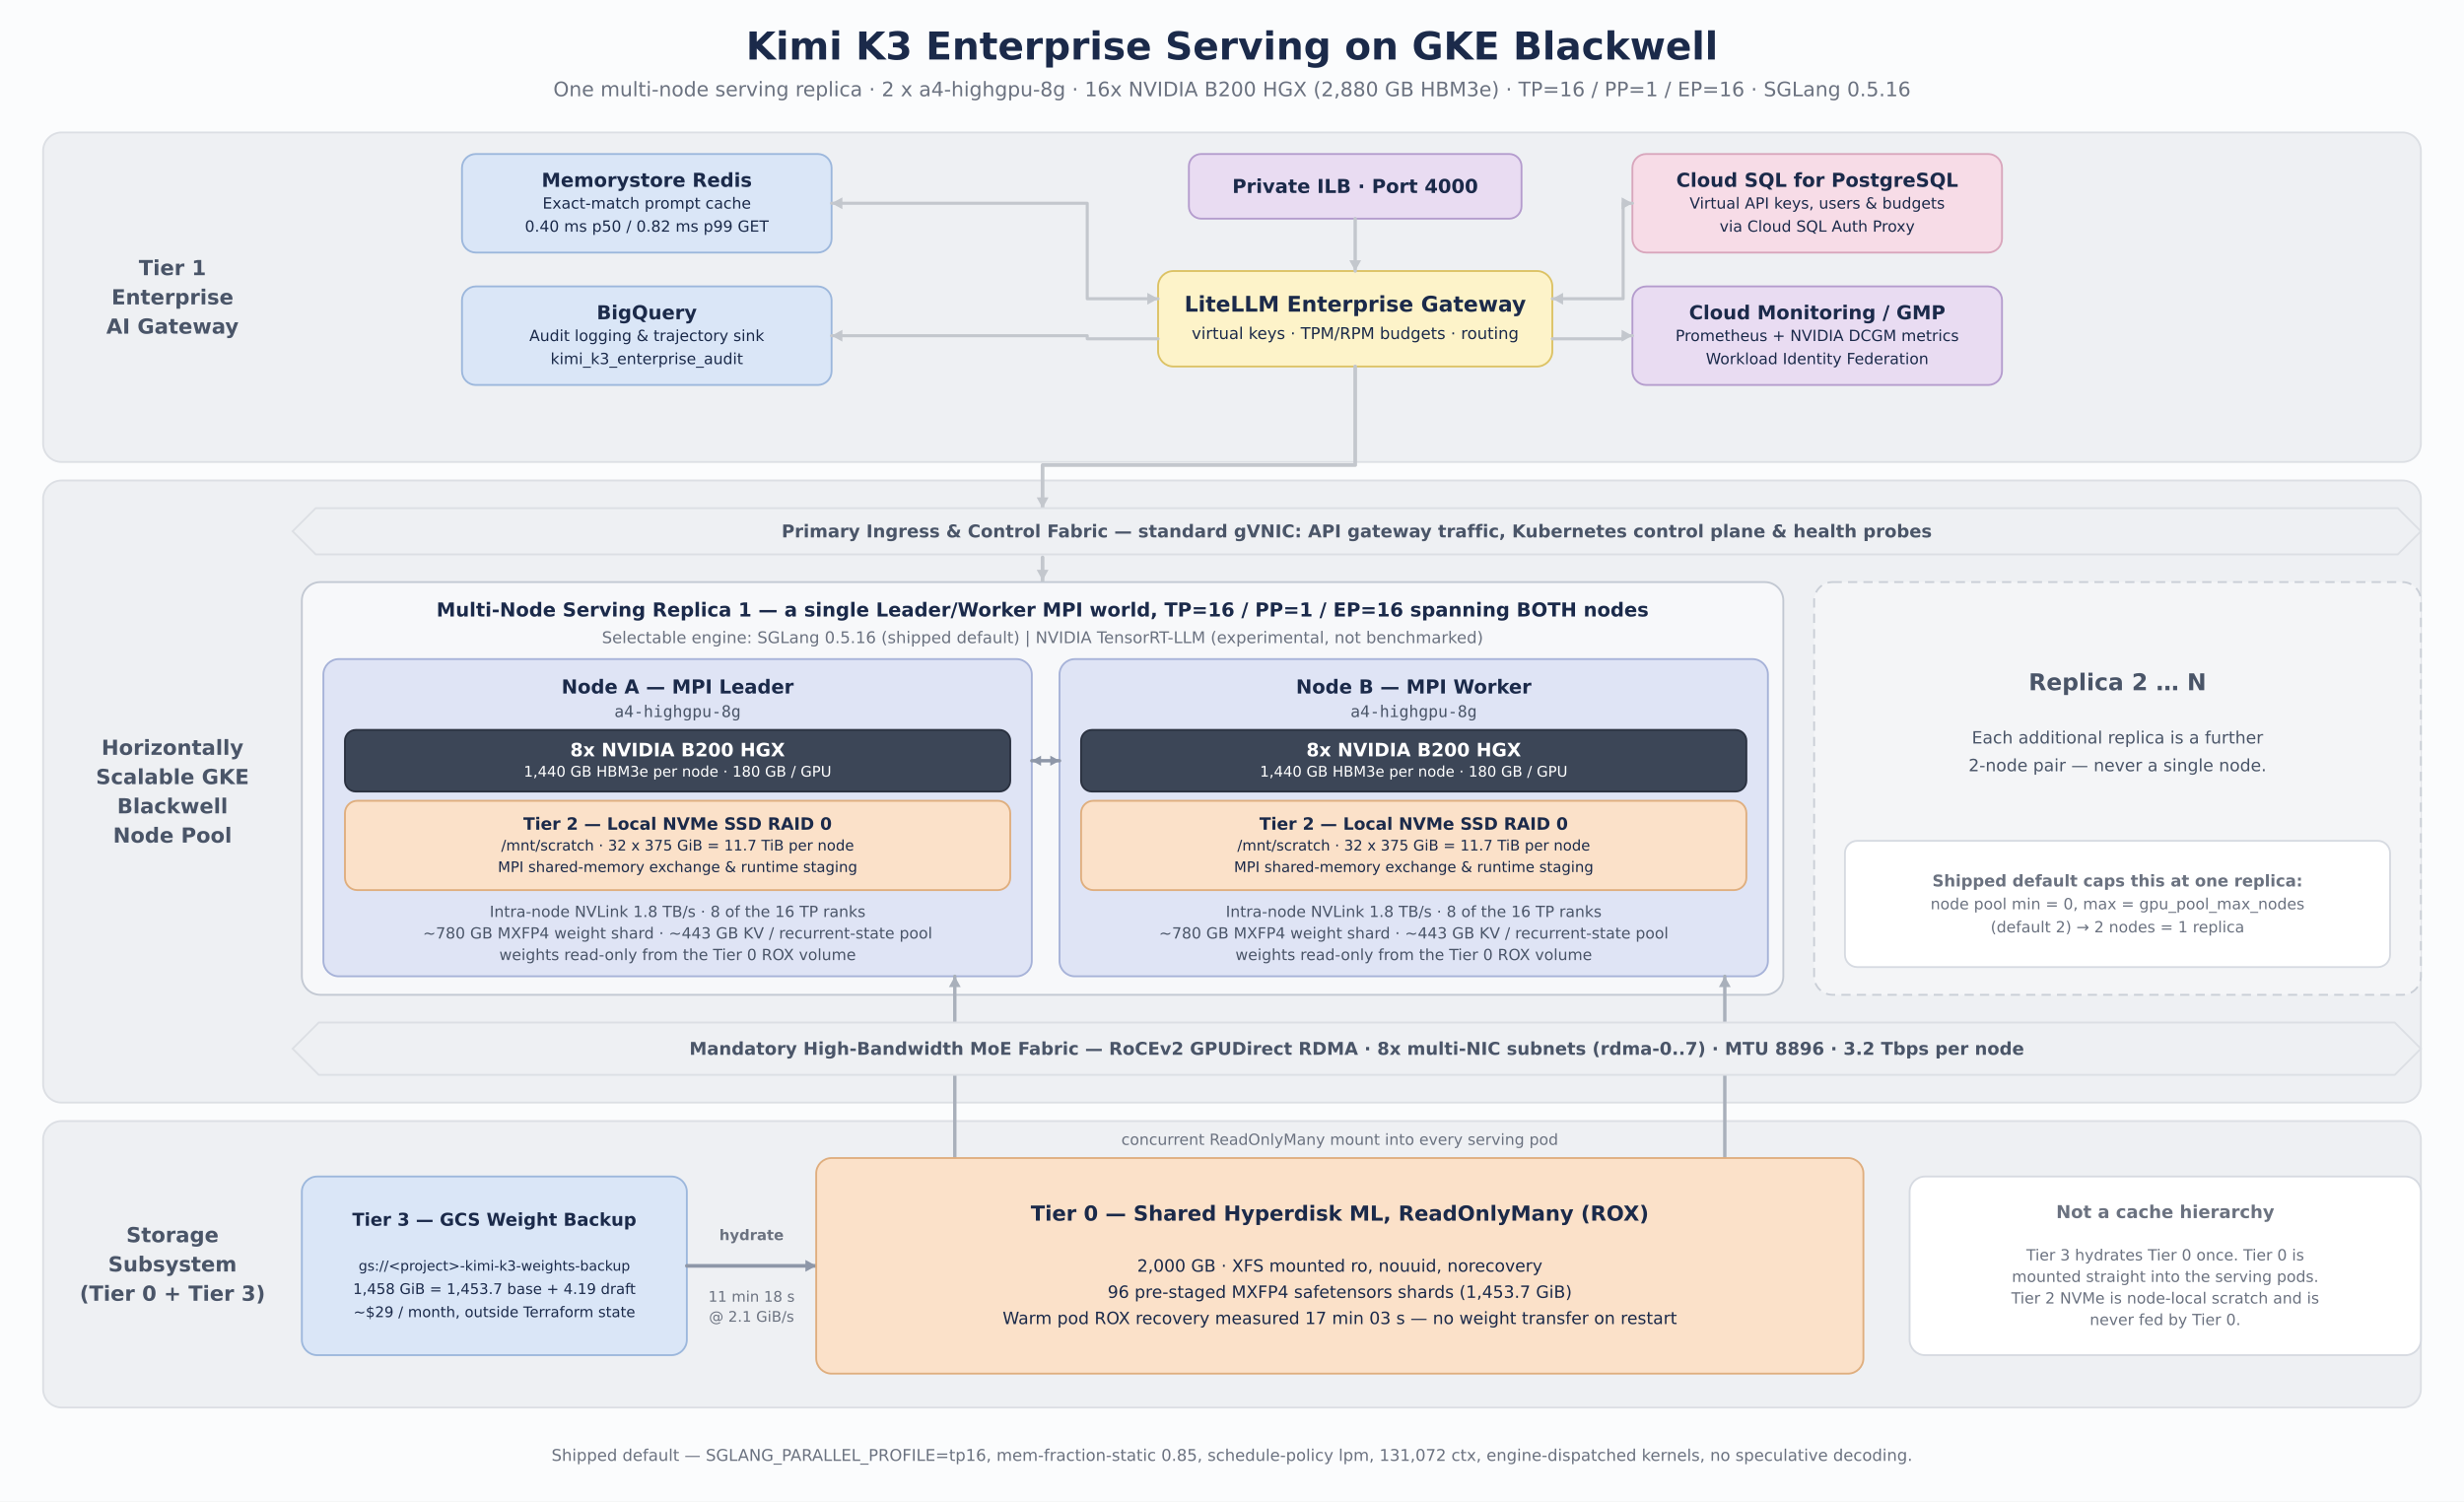
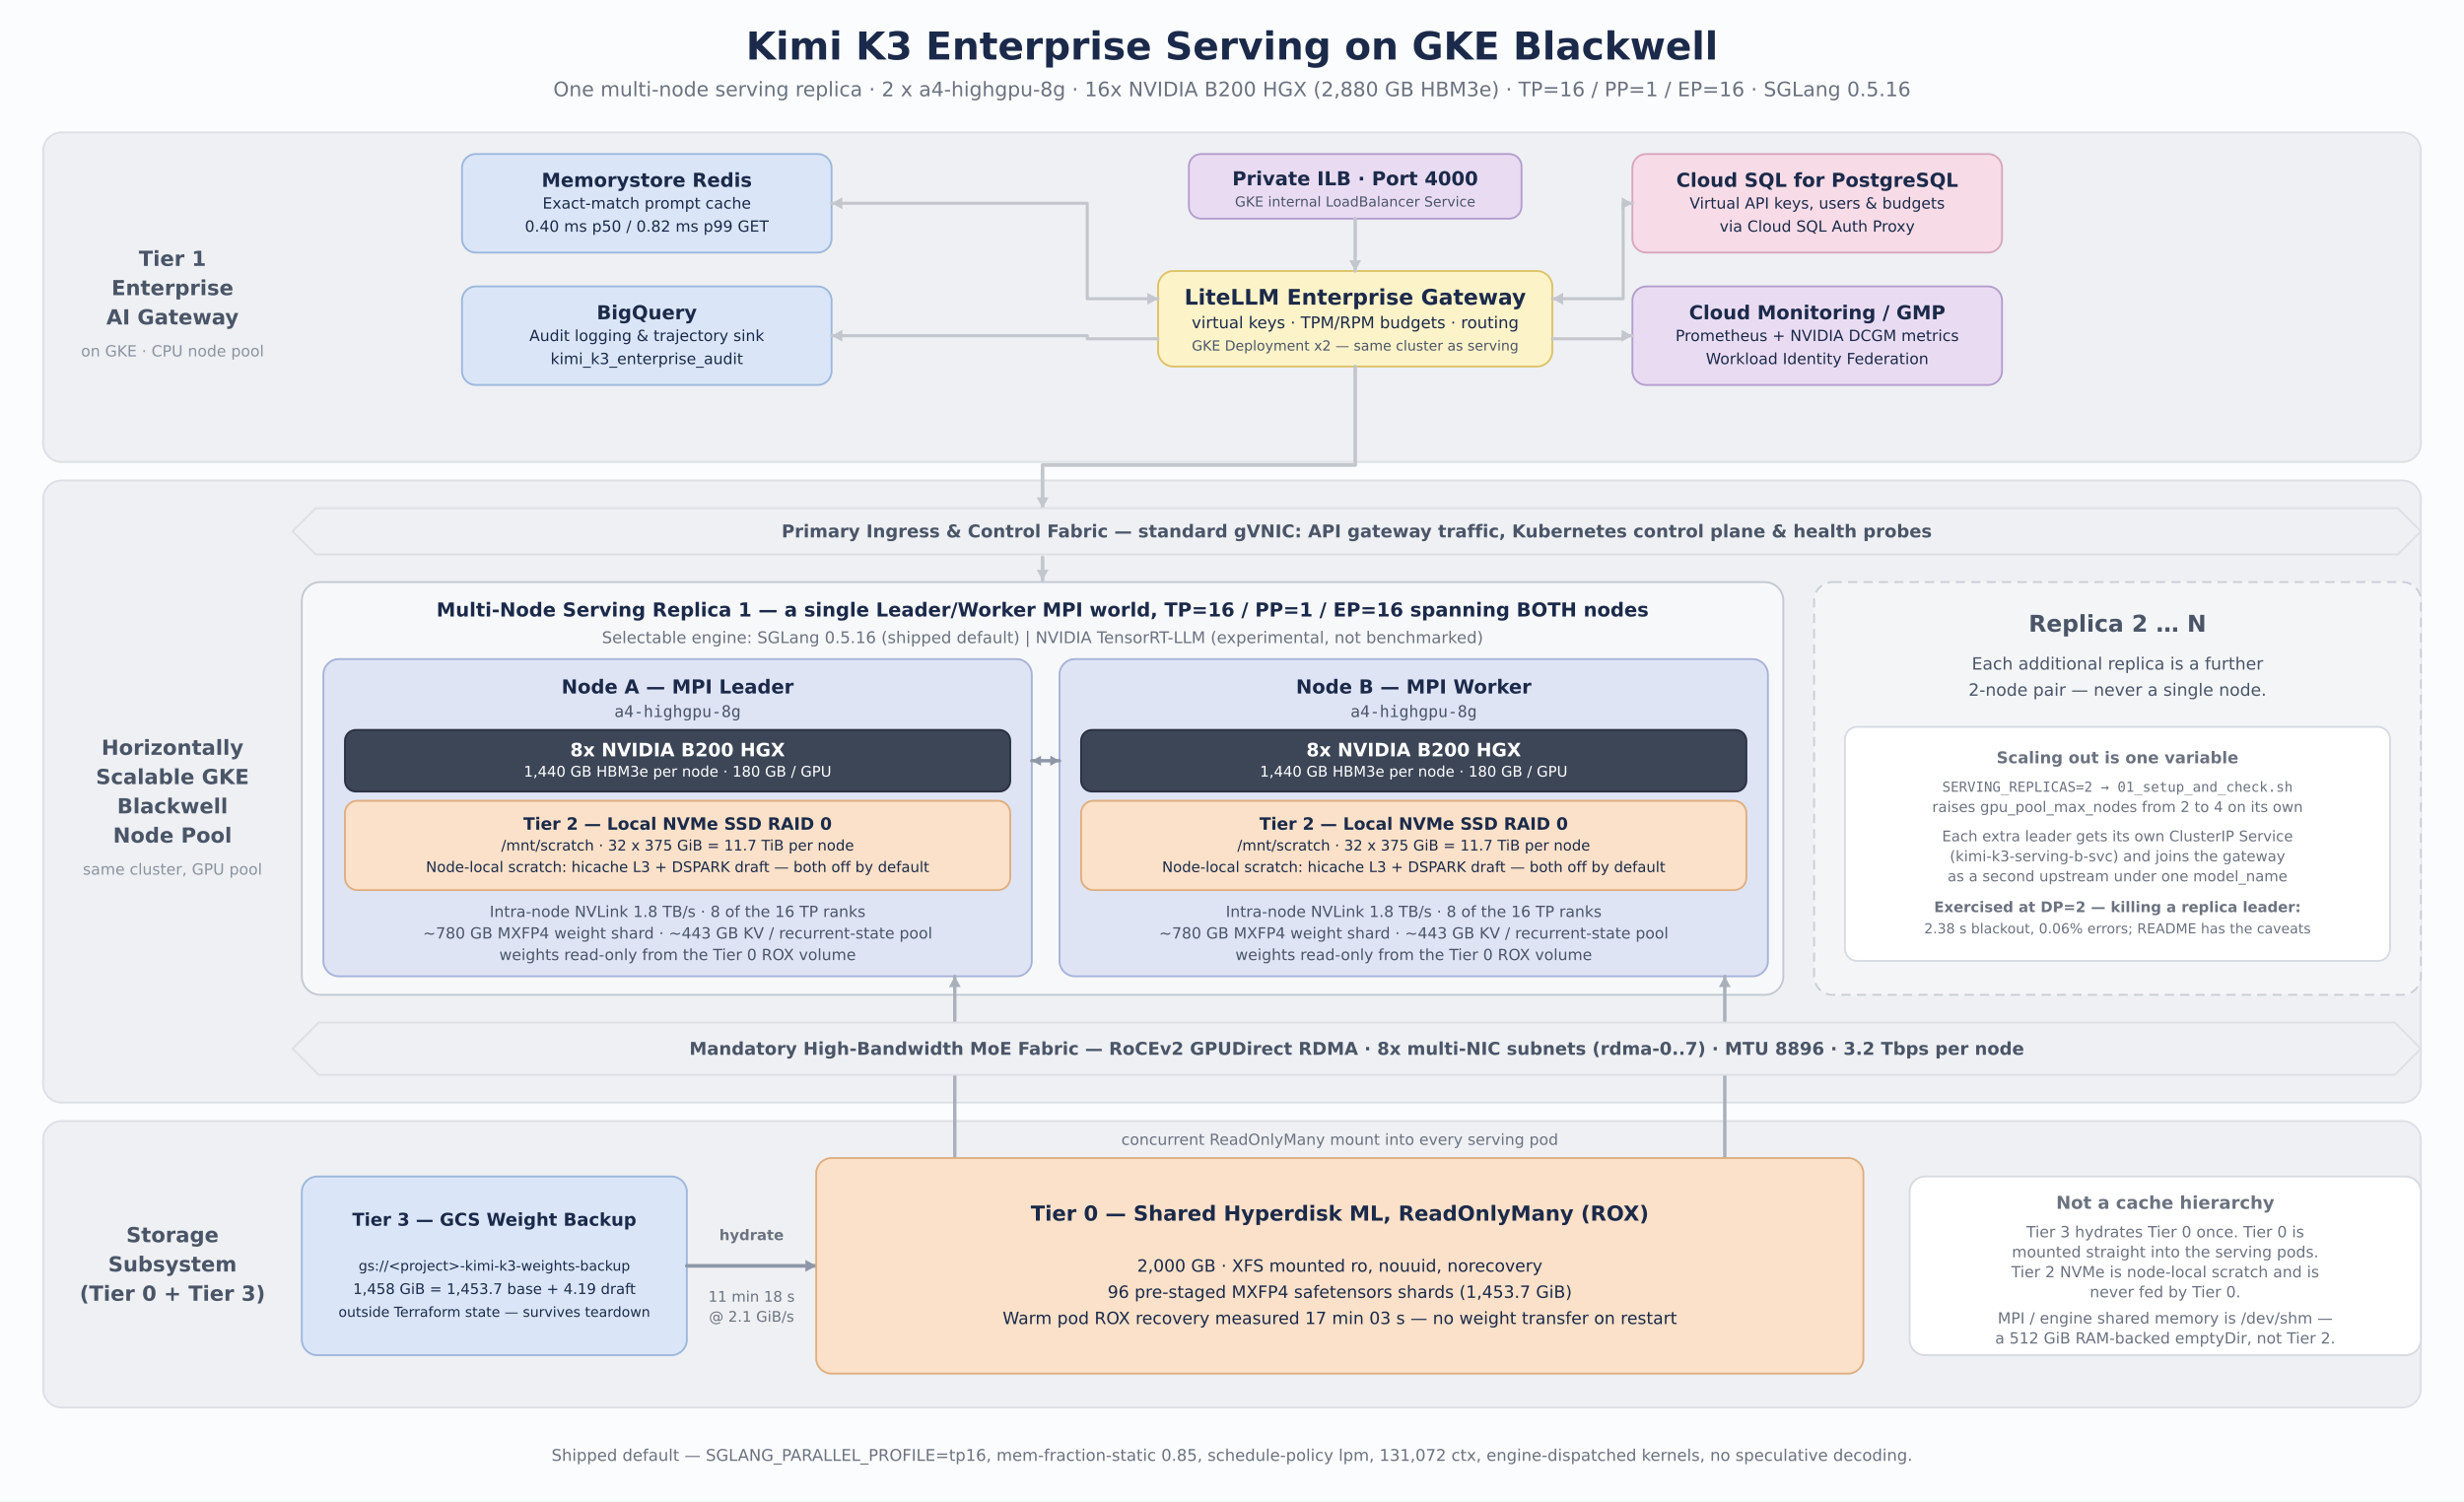
<svg xmlns="http://www.w3.org/2000/svg" width="1600" height="975" viewBox="0 0 1600 975" font-family="DejaVu Sans, Helvetica, Arial, sans-serif">
  <rect width="1600" height="975" fill="#fbfcfd" />
  <text x="800.0" y="30" font-size="25" fill="#1b2a4a" text-anchor="middle" dominant-baseline="central" font-weight="bold">Kimi K3 Enterprise Serving on GKE Blackwell</text>
  <text x="800.0" y="58" font-size="13" fill="#6b7280" text-anchor="middle" dominant-baseline="central">One multi-node serving replica  ·  2 x a4-highgpu-8g  ·  16x NVIDIA B200 HGX (2,880 GB HBM3e)  ·  TP=16 / PP=1 / EP=16  ·  SGLang 0.5.16</text>
  <rect x="28" y="86" width="1544" height="214" rx="12" fill="#eef0f3" stroke="#dcdfe4" stroke-width="1.2" />
-   <text x="112" y="174.0" font-size="13.5" fill="#4a5568" text-anchor="middle" dominant-baseline="central" font-weight="bold">Tier 1</text>
-   <text x="112" y="193.0" font-size="13.5" fill="#4a5568" text-anchor="middle" dominant-baseline="central" font-weight="bold">Enterprise</text>
-   <text x="112" y="212.0" font-size="13.5" fill="#4a5568" text-anchor="middle" dominant-baseline="central" font-weight="bold">AI Gateway</text>
+   <text x="112" y="168.0" font-size="13.5" fill="#4a5568" text-anchor="middle" dominant-baseline="central" font-weight="bold">Tier 1</text>
+   <text x="112" y="187.0" font-size="13.5" fill="#4a5568" text-anchor="middle" dominant-baseline="central" font-weight="bold">Enterprise</text>
+   <text x="112" y="206.0" font-size="13.5" fill="#4a5568" text-anchor="middle" dominant-baseline="central" font-weight="bold">AI Gateway</text>
+   <text x="112" y="228.0" font-size="10" fill="#8a93a0" text-anchor="middle" dominant-baseline="central">on GKE · CPU node pool</text>
  <rect x="28" y="312" width="1544" height="404" rx="12" fill="#eef0f3" stroke="#dcdfe4" stroke-width="1.2" />
  <text x="112" y="485.5" font-size="13.5" fill="#4a5568" text-anchor="middle" dominant-baseline="central" font-weight="bold">Horizontally</text>
  <text x="112" y="504.5" font-size="13.5" fill="#4a5568" text-anchor="middle" dominant-baseline="central" font-weight="bold">Scalable GKE</text>
  <text x="112" y="523.5" font-size="13.5" fill="#4a5568" text-anchor="middle" dominant-baseline="central" font-weight="bold">Blackwell</text>
  <text x="112" y="542.5" font-size="13.5" fill="#4a5568" text-anchor="middle" dominant-baseline="central" font-weight="bold">Node Pool</text>
+   <text x="112" y="564.5" font-size="10" fill="#8a93a0" text-anchor="middle" dominant-baseline="central">same cluster, GPU pool</text>
  <rect x="28" y="728" width="1544" height="186" rx="12" fill="#eef0f3" stroke="#dcdfe4" stroke-width="1.2" />
  <text x="112" y="802.0" font-size="13.5" fill="#4a5568" text-anchor="middle" dominant-baseline="central" font-weight="bold">Storage</text>
  <text x="112" y="821.0" font-size="13.5" fill="#4a5568" text-anchor="middle" dominant-baseline="central" font-weight="bold">Subsystem</text>
  <text x="112" y="840.0" font-size="13.5" fill="#4a5568" text-anchor="middle" dominant-baseline="central" font-weight="bold">(Tier 0 + Tier 3)</text>
  <rect x="772" y="100" width="216" height="42" rx="8" fill="#e9dcf2" stroke="#b49ccd" stroke-width="1.2" />
-   <text x="880" y="121.0" font-size="12.5" fill="#1b2a4a" text-anchor="middle" dominant-baseline="central" font-weight="bold">Private ILB  ·  Port 4000</text>
+   <text x="880" y="116.0" font-size="12.5" fill="#1b2a4a" text-anchor="middle" dominant-baseline="central" font-weight="bold">Private ILB  ·  Port 4000</text>
+   <text x="880" y="131.0" font-size="9" fill="#4a5568" text-anchor="middle" dominant-baseline="central">GKE internal LoadBalancer Service</text>
  <rect x="752" y="176" width="256" height="62" rx="10" fill="#fdf3c9" stroke="#dcc264" stroke-width="1.2" />
-   <text x="880" y="197.5" font-size="14" fill="#1b2a4a" text-anchor="middle" dominant-baseline="central" font-weight="bold">LiteLLM Enterprise Gateway</text>
-   <text x="880" y="216.5" font-size="10.5" fill="#1b2a4a" text-anchor="middle" dominant-baseline="central">virtual keys · TPM/RPM budgets · routing</text>
+   <text x="880" y="193.0" font-size="14" fill="#1b2a4a" text-anchor="middle" dominant-baseline="central" font-weight="bold">LiteLLM Enterprise Gateway</text>
+   <text x="880" y="209.5" font-size="10.5" fill="#1b2a4a" text-anchor="middle" dominant-baseline="central">virtual keys · TPM/RPM budgets · routing</text>
+   <text x="880" y="224.5" font-size="9" fill="#4a5568" text-anchor="middle" dominant-baseline="central">GKE Deployment x2 — same cluster as serving</text>
  <polyline points="880,142 880,176" fill="none" stroke="#c3c7cd" stroke-width="2.2" stroke-linejoin="round" stroke-linecap="round" />
  <polygon points="880,176 876.15,169.0 883.85,169.0" fill="#c3c7cd" />
  <rect x="300" y="100" width="240" height="64" rx="9" fill="#dae6f7" stroke="#9cb7dc" stroke-width="1.2" />
  <text x="420" y="117.0" font-size="12.5" fill="#1b2a4a" text-anchor="middle" dominant-baseline="central" font-weight="bold">Memorystore Redis</text>
  <text x="420" y="132.0" font-size="10" fill="#1b2a4a" text-anchor="middle" dominant-baseline="central">Exact-match prompt cache</text>
  <text x="420" y="147.0" font-size="10" fill="#1b2a4a" text-anchor="middle" dominant-baseline="central">0.40 ms p50 / 0.82 ms p99 GET</text>
  <polyline points="752,194 706,194 706,132 540,132" fill="none" stroke="#c3c7cd" stroke-width="2.0" stroke-linejoin="round" stroke-linecap="round" />
  <polygon points="540,132 547.0,128.15 547.0,135.85" fill="#c3c7cd" />
  <polygon points="752,194 745.0,197.85 745.0,190.15" fill="#c3c7cd" />
  <rect x="300" y="186" width="240" height="64" rx="9" fill="#dae6f7" stroke="#9cb7dc" stroke-width="1.2" />
  <text x="420" y="203.0" font-size="12.5" fill="#1b2a4a" text-anchor="middle" dominant-baseline="central" font-weight="bold">BigQuery</text>
  <text x="420" y="218.0" font-size="10" fill="#1b2a4a" text-anchor="middle" dominant-baseline="central">Audit logging &amp; trajectory sink</text>
  <text x="420" y="233.0" font-size="10" fill="#1b2a4a" text-anchor="middle" dominant-baseline="central">kimi_k3_enterprise_audit</text>
  <polyline points="752,220 706,220 706,218 540,218" fill="none" stroke="#c3c7cd" stroke-width="2.0" stroke-linejoin="round" stroke-linecap="round" />
  <polygon points="540,218 547.0,214.15 547.0,221.85" fill="#c3c7cd" />
  <rect x="1060" y="100" width="240" height="64" rx="9" fill="#f7dce7" stroke="#d8a6bc" stroke-width="1.2" />
  <text x="1180" y="117.0" font-size="12.5" fill="#1b2a4a" text-anchor="middle" dominant-baseline="central" font-weight="bold">Cloud SQL for PostgreSQL</text>
  <text x="1180" y="132.0" font-size="10" fill="#1b2a4a" text-anchor="middle" dominant-baseline="central">Virtual API keys, users &amp; budgets</text>
  <text x="1180" y="147.0" font-size="10" fill="#1b2a4a" text-anchor="middle" dominant-baseline="central">via Cloud SQL Auth Proxy</text>
  <polyline points="1008,194 1054,194 1054,132 1060,132" fill="none" stroke="#c3c7cd" stroke-width="2.0" stroke-linejoin="round" stroke-linecap="round" />
  <polygon points="1060,132 1053.0,135.85 1053.0,128.15" fill="#c3c7cd" />
  <polygon points="1008,194 1015.0,190.15 1015.0,197.85" fill="#c3c7cd" />
  <rect x="1060" y="186" width="240" height="64" rx="9" fill="#e9dcf2" stroke="#b49ccd" stroke-width="1.2" />
  <text x="1180" y="203.0" font-size="12.5" fill="#1b2a4a" text-anchor="middle" dominant-baseline="central" font-weight="bold">Cloud Monitoring / GMP</text>
  <text x="1180" y="218.0" font-size="10" fill="#1b2a4a" text-anchor="middle" dominant-baseline="central">Prometheus + NVIDIA DCGM metrics</text>
  <text x="1180" y="233.0" font-size="10" fill="#1b2a4a" text-anchor="middle" dominant-baseline="central">Workload Identity Federation</text>
  <polyline points="1008,220 1054,220 1054,218 1060,218" fill="none" stroke="#c3c7cd" stroke-width="2.0" stroke-linejoin="round" stroke-linecap="round" />
  <polygon points="1060,218 1053.0,221.85 1053.0,214.15" fill="#c3c7cd" />
  <polyline points="880,238 880,302 677,302 677,330" fill="none" stroke="#c3c7cd" stroke-width="2.4" stroke-linejoin="round" stroke-linecap="round" />
  <polygon points="677,330 673.15,323.0 680.85,323.0" fill="#c3c7cd" />
  <polygon points="190,345.0 205.0,330 1557.0,330 1572,345.0 1557.0,360 205.0,360" fill="#eef0f3" stroke="#dcdfe4" stroke-width="1.2" />
  <text x="881.0" y="345.0" font-size="11.5" fill="#4a5568" text-anchor="middle" dominant-baseline="central" font-weight="bold">Primary Ingress &amp; Control Fabric  —  standard gVNIC: API gateway traffic, Kubernetes control plane &amp; health probes</text>
  <polyline points="677,362 677,377" fill="none" stroke="#c3c7cd" stroke-width="2.4" stroke-linejoin="round" stroke-linecap="round" />
  <polygon points="677,377 673.15,370.0 680.85,370.0" fill="#c3c7cd" />
  <rect x="196" y="378" width="962" height="268" rx="12" fill="#f7f8fa" stroke="#c2c8d2" stroke-width="1.2" />
  <text x="677" y="396" font-size="12.5" fill="#1b2a4a" text-anchor="middle" dominant-baseline="central" font-weight="bold">Multi-Node Serving Replica 1  —  a single Leader/Worker MPI world, TP=16 / PP=1 / EP=16 spanning BOTH nodes</text>
  <text x="677" y="414" font-size="10.5" fill="#6b7280" text-anchor="middle" dominant-baseline="central">Selectable engine:  SGLang 0.5.16  (shipped default)   |   NVIDIA TensorRT-LLM  (experimental, not benchmarked)</text>
  <rect x="210" y="428" width="460" height="206" rx="10" fill="#dfe4f5" stroke="#a6b2d8" stroke-width="1.2" />
  <text x="440" y="446" font-size="12.5" fill="#1b2a4a" text-anchor="middle" dominant-baseline="central" font-weight="bold">Node A  —  MPI Leader</text>
  <text x="440" y="462" font-size="10.5" fill="#4a5568" text-anchor="middle" dominant-baseline="central" font-family="DejaVu Sans Mono, monospace">a4-highgpu-8g</text>
  <rect x="224" y="474" width="432" height="40" rx="7" fill="#3c4657" stroke="#2a3140" stroke-width="1.2" />
  <text x="440" y="487.0" font-size="12" fill="#ffffff" text-anchor="middle" dominant-baseline="central" font-weight="bold">8x NVIDIA B200 HGX</text>
  <text x="440" y="501.0" font-size="9.5" fill="#ffffff" text-anchor="middle" dominant-baseline="central">1,440 GB HBM3e per node  ·  180 GB / GPU</text>
  <rect x="224" y="520" width="432" height="58" rx="8" fill="#fbe1c9" stroke="#dfae7e" stroke-width="1.2" />
  <text x="440" y="535.0" font-size="11" fill="#1b2a4a" text-anchor="middle" dominant-baseline="central" font-weight="bold">Tier 2  —  Local NVMe SSD RAID 0</text>
  <text x="440" y="549.0" font-size="9.5" fill="#1b2a4a" text-anchor="middle" dominant-baseline="central">/mnt/scratch  ·  32 x 375 GiB = 11.7 TiB per node</text>
-   <text x="440" y="563.0" font-size="9.5" fill="#1b2a4a" text-anchor="middle" dominant-baseline="central">MPI shared-memory exchange &amp; runtime staging</text>
+   <text x="440" y="563.0" font-size="9.5" fill="#1b2a4a" text-anchor="middle" dominant-baseline="central">Node-local scratch: hicache L3 + DSPARK draft — both off by default</text>
  <text x="440" y="592.0" font-size="10" fill="#4a5568" text-anchor="middle" dominant-baseline="central">Intra-node NVLink 1.8 TB/s  ·  8 of the 16 TP ranks</text>
  <text x="440" y="606.0" font-size="10" fill="#4a5568" text-anchor="middle" dominant-baseline="central">~780 GB MXFP4 weight shard  ·  ~443 GB KV / recurrent-state pool</text>
  <text x="440" y="620.0" font-size="10" fill="#4a5568" text-anchor="middle" dominant-baseline="central">weights read-only from the Tier 0 ROX volume</text>
  <rect x="688" y="428" width="460" height="206" rx="10" fill="#dfe4f5" stroke="#a6b2d8" stroke-width="1.2" />
  <text x="918" y="446" font-size="12.5" fill="#1b2a4a" text-anchor="middle" dominant-baseline="central" font-weight="bold">Node B  —  MPI Worker</text>
  <text x="918" y="462" font-size="10.5" fill="#4a5568" text-anchor="middle" dominant-baseline="central" font-family="DejaVu Sans Mono, monospace">a4-highgpu-8g</text>
  <rect x="702" y="474" width="432" height="40" rx="7" fill="#3c4657" stroke="#2a3140" stroke-width="1.2" />
  <text x="918" y="487.0" font-size="12" fill="#ffffff" text-anchor="middle" dominant-baseline="central" font-weight="bold">8x NVIDIA B200 HGX</text>
  <text x="918" y="501.0" font-size="9.5" fill="#ffffff" text-anchor="middle" dominant-baseline="central">1,440 GB HBM3e per node  ·  180 GB / GPU</text>
  <rect x="702" y="520" width="432" height="58" rx="8" fill="#fbe1c9" stroke="#dfae7e" stroke-width="1.2" />
  <text x="918" y="535.0" font-size="11" fill="#1b2a4a" text-anchor="middle" dominant-baseline="central" font-weight="bold">Tier 2  —  Local NVMe SSD RAID 0</text>
  <text x="918" y="549.0" font-size="9.5" fill="#1b2a4a" text-anchor="middle" dominant-baseline="central">/mnt/scratch  ·  32 x 375 GiB = 11.7 TiB per node</text>
-   <text x="918" y="563.0" font-size="9.5" fill="#1b2a4a" text-anchor="middle" dominant-baseline="central">MPI shared-memory exchange &amp; runtime staging</text>
+   <text x="918" y="563.0" font-size="9.5" fill="#1b2a4a" text-anchor="middle" dominant-baseline="central">Node-local scratch: hicache L3 + DSPARK draft — both off by default</text>
  <text x="918" y="592.0" font-size="10" fill="#4a5568" text-anchor="middle" dominant-baseline="central">Intra-node NVLink 1.8 TB/s  ·  8 of the 16 TP ranks</text>
  <text x="918" y="606.0" font-size="10" fill="#4a5568" text-anchor="middle" dominant-baseline="central">~780 GB MXFP4 weight shard  ·  ~443 GB KV / recurrent-state pool</text>
  <text x="918" y="620.0" font-size="10" fill="#4a5568" text-anchor="middle" dominant-baseline="central">weights read-only from the Tier 0 ROX volume</text>
  <polyline points="670,494 688,494" fill="none" stroke="#8e97a8" stroke-width="2.2" stroke-linejoin="round" stroke-linecap="round" />
  <polygon points="688,494 682.0,497.3 682.0,490.7" fill="#8e97a8" />
  <polygon points="670,494 676.0,490.7 676.0,497.3" fill="#8e97a8" />
  <rect x="1178" y="378" width="394" height="268" rx="12" fill="#f4f5f7" stroke="#c9ced6" stroke-width="1.2" stroke-dasharray="6 4" />
-   <text x="1375" y="443.0" font-size="15" fill="#4a5568" text-anchor="middle" dominant-baseline="central" font-weight="bold">Replica 2 … N</text>
-   <text x="1375" y="479.0" font-size="11" fill="#4a5568" text-anchor="middle" dominant-baseline="central">Each additional replica is a further</text>
-   <text x="1375" y="497.0" font-size="11" fill="#4a5568" text-anchor="middle" dominant-baseline="central">2-node pair — never a single node.</text>
-   <rect x="1198" y="546" width="354" height="82" rx="8" fill="#ffffff" stroke="#d6dae1" stroke-width="1.2" />
-   <text x="1375" y="572.0" font-size="10.5" fill="#6b7280" text-anchor="middle" dominant-baseline="central" font-weight="bold">Shipped default caps this at one replica:</text>
-   <text x="1375" y="587.0" font-size="10" fill="#6b7280" text-anchor="middle" dominant-baseline="central">node pool min = 0, max = gpu_pool_max_nodes</text>
-   <text x="1375" y="602.0" font-size="10" fill="#6b7280" text-anchor="middle" dominant-baseline="central">(default 2)  →  2 nodes  =  1 replica</text>
+   <text x="1375" y="405.0" font-size="15" fill="#4a5568" text-anchor="middle" dominant-baseline="central" font-weight="bold">Replica 2 … N</text>
+   <text x="1375" y="431.0" font-size="11" fill="#4a5568" text-anchor="middle" dominant-baseline="central">Each additional replica is a further</text>
+   <text x="1375" y="448.0" font-size="11" fill="#4a5568" text-anchor="middle" dominant-baseline="central">2-node pair — never a single node.</text>
+   <rect x="1198" y="472" width="354" height="152" rx="8" fill="#ffffff" stroke="#d6dae1" stroke-width="1.2" />
+   <text x="1375" y="492.0" font-size="10.5" fill="#6b7280" text-anchor="middle" dominant-baseline="central" font-weight="bold">Scaling out is one variable</text>
+   <text x="1375" y="511.0" font-size="9" fill="#6b7280" text-anchor="middle" dominant-baseline="central" font-family="DejaVu Sans Mono, monospace">SERVING_REPLICAS=2  →  01_setup_and_check.sh</text>
+   <text x="1375" y="524.0" font-size="9.5" fill="#6b7280" text-anchor="middle" dominant-baseline="central">raises gpu_pool_max_nodes from 2 to 4 on its own</text>
+   <text x="1375" y="543.0" font-size="9.5" fill="#6b7280" text-anchor="middle" dominant-baseline="central">Each extra leader gets its own ClusterIP Service</text>
+   <text x="1375" y="556.0" font-size="9.5" fill="#6b7280" text-anchor="middle" dominant-baseline="central">(kimi-k3-serving-b-svc) and joins the gateway</text>
+   <text x="1375" y="569.0" font-size="9.5" fill="#6b7280" text-anchor="middle" dominant-baseline="central">as a second upstream under one model_name</text>
+   <text x="1375" y="589.0" font-size="9.5" fill="#6b7280" text-anchor="middle" dominant-baseline="central" font-weight="bold">Exercised at DP=2 — killing a replica leader:</text>
+   <text x="1375" y="603.0" font-size="9" fill="#6b7280" text-anchor="middle" dominant-baseline="central">2.38 s blackout, 0.06% errors; README has the caveats</text>
  <polyline points="620,752 620,634" fill="none" stroke="#a9b0bb" stroke-width="2.2" stroke-linejoin="round" stroke-linecap="round" />
  <polygon points="620,634 623.85,641.0 616.15,641.0" fill="#a9b0bb" />
  <polyline points="1120,752 1120,634" fill="none" stroke="#a9b0bb" stroke-width="2.2" stroke-linejoin="round" stroke-linecap="round" />
  <polygon points="1120,634 1123.85,641.0 1116.15,641.0" fill="#a9b0bb" />
  <polygon points="190,681.0 207.0,664 1555.0,664 1572,681.0 1555.0,698 207.0,698" fill="#eef0f3" stroke="#dcdfe4" stroke-width="1.2" />
  <text x="881.0" y="681.0" font-size="11.5" fill="#4a5568" text-anchor="middle" dominant-baseline="central" font-weight="bold">Mandatory High-Bandwidth MoE Fabric  —  RoCEv2 GPUDirect RDMA  ·  8x multi-NIC subnets (rdma-0..7)  ·  MTU 8896  ·  3.2 Tbps per node</text>
  <text x="870" y="740" font-size="10" fill="#6b7280" text-anchor="middle" dominant-baseline="central">concurrent ReadOnlyMany mount into every serving pod</text>
  <rect x="196" y="764" width="250" height="116" rx="10" fill="#dae6f7" stroke="#9cb7dc" stroke-width="1.2" />
  <text x="321" y="792.0" font-size="11.5" fill="#1b2a4a" text-anchor="middle" dominant-baseline="central" font-weight="bold">Tier 3  —  GCS Weight Backup</text>
  <text x="321" y="822.0" font-size="9" fill="#1b2a4a" text-anchor="middle" dominant-baseline="central">gs://&lt;project&gt;-kimi-k3-weights-backup</text>
  <text x="321" y="837.0" font-size="9.5" fill="#1b2a4a" text-anchor="middle" dominant-baseline="central">1,458 GiB = 1,453.7 base + 4.19 draft</text>
-   <text x="321" y="852.0" font-size="9.5" fill="#1b2a4a" text-anchor="middle" dominant-baseline="central">~$29 / month, outside Terraform state</text>
+   <text x="321" y="852.0" font-size="9" fill="#1b2a4a" text-anchor="middle" dominant-baseline="central">outside Terraform state — survives teardown</text>
  <polyline points="446,822 530,822" fill="none" stroke="#8e97a8" stroke-width="2.4" stroke-linejoin="round" stroke-linecap="round" />
  <polygon points="530,822 523.0,825.85 523.0,818.15" fill="#8e97a8" />
  <text x="488" y="802" font-size="9.5" fill="#6b7280" text-anchor="middle" dominant-baseline="central" font-weight="bold">hydrate</text>
  <text x="488" y="842" font-size="9.5" fill="#6b7280" text-anchor="middle" dominant-baseline="central">11 min 18 s</text>
  <text x="488" y="855" font-size="9.5" fill="#6b7280" text-anchor="middle" dominant-baseline="central">@ 2.1 GiB/s</text>
  <rect x="530" y="752" width="680" height="140" rx="10" fill="#fbe1c9" stroke="#dfae7e" stroke-width="1.2" />
  <text x="870" y="788.0" font-size="13.5" fill="#1b2a4a" text-anchor="middle" dominant-baseline="central" font-weight="bold">Tier 0  —  Shared Hyperdisk ML, ReadOnlyMany (ROX)</text>
  <text x="870" y="822.0" font-size="11" fill="#1b2a4a" text-anchor="middle" dominant-baseline="central">2,000 GB  ·  XFS mounted  ro, nouuid, norecovery</text>
  <text x="870" y="839.0" font-size="11" fill="#1b2a4a" text-anchor="middle" dominant-baseline="central">96 pre-staged MXFP4 safetensors shards (1,453.7 GiB)</text>
  <text x="870" y="856.0" font-size="11" fill="#1b2a4a" text-anchor="middle" dominant-baseline="central">Warm pod ROX recovery measured 17 min 03 s — no weight transfer on restart</text>
  <rect x="1240" y="764" width="332" height="116" rx="10" fill="#ffffff" stroke="#d6dae1" stroke-width="1.2" />
-   <text x="1406" y="787.0" font-size="11.5" fill="#6b7280" text-anchor="middle" dominant-baseline="central" font-weight="bold">Not a cache hierarchy</text>
-   <text x="1406" y="815.0" font-size="10" fill="#6b7280" text-anchor="middle" dominant-baseline="central">Tier 3 hydrates Tier 0 once. Tier 0 is</text>
-   <text x="1406" y="829.0" font-size="10" fill="#6b7280" text-anchor="middle" dominant-baseline="central">mounted straight into the serving pods.</text>
-   <text x="1406" y="843.0" font-size="10" fill="#6b7280" text-anchor="middle" dominant-baseline="central">Tier 2 NVMe is node-local scratch and is</text>
-   <text x="1406" y="857.0" font-size="10" fill="#6b7280" text-anchor="middle" dominant-baseline="central">never fed by Tier 0.</text>
+   <text x="1406" y="781.0" font-size="11.5" fill="#6b7280" text-anchor="middle" dominant-baseline="central" font-weight="bold">Not a cache hierarchy</text>
+   <text x="1406" y="800.0" font-size="10" fill="#6b7280" text-anchor="middle" dominant-baseline="central">Tier 3 hydrates Tier 0 once. Tier 0 is</text>
+   <text x="1406" y="813.0" font-size="10" fill="#6b7280" text-anchor="middle" dominant-baseline="central">mounted straight into the serving pods.</text>
+   <text x="1406" y="826.0" font-size="10" fill="#6b7280" text-anchor="middle" dominant-baseline="central">Tier 2 NVMe is node-local scratch and is</text>
+   <text x="1406" y="839.0" font-size="10" fill="#6b7280" text-anchor="middle" dominant-baseline="central">never fed by Tier 0.</text>
+   <text x="1406" y="856.0" font-size="10" fill="#6b7280" text-anchor="middle" dominant-baseline="central">MPI / engine shared memory is /dev/shm —</text>
+   <text x="1406" y="869.0" font-size="10" fill="#6b7280" text-anchor="middle" dominant-baseline="central">a 512 GiB RAM-backed emptyDir, not Tier 2.</text>
  <text x="800.0" y="945" font-size="10.5" fill="#6b7280" text-anchor="middle" dominant-baseline="central">Shipped default — SGLANG_PARALLEL_PROFILE=tp16, mem-fraction-static 0.85, schedule-policy lpm, 131,072 ctx, engine-dispatched kernels, no speculative decoding.</text>
</svg>
